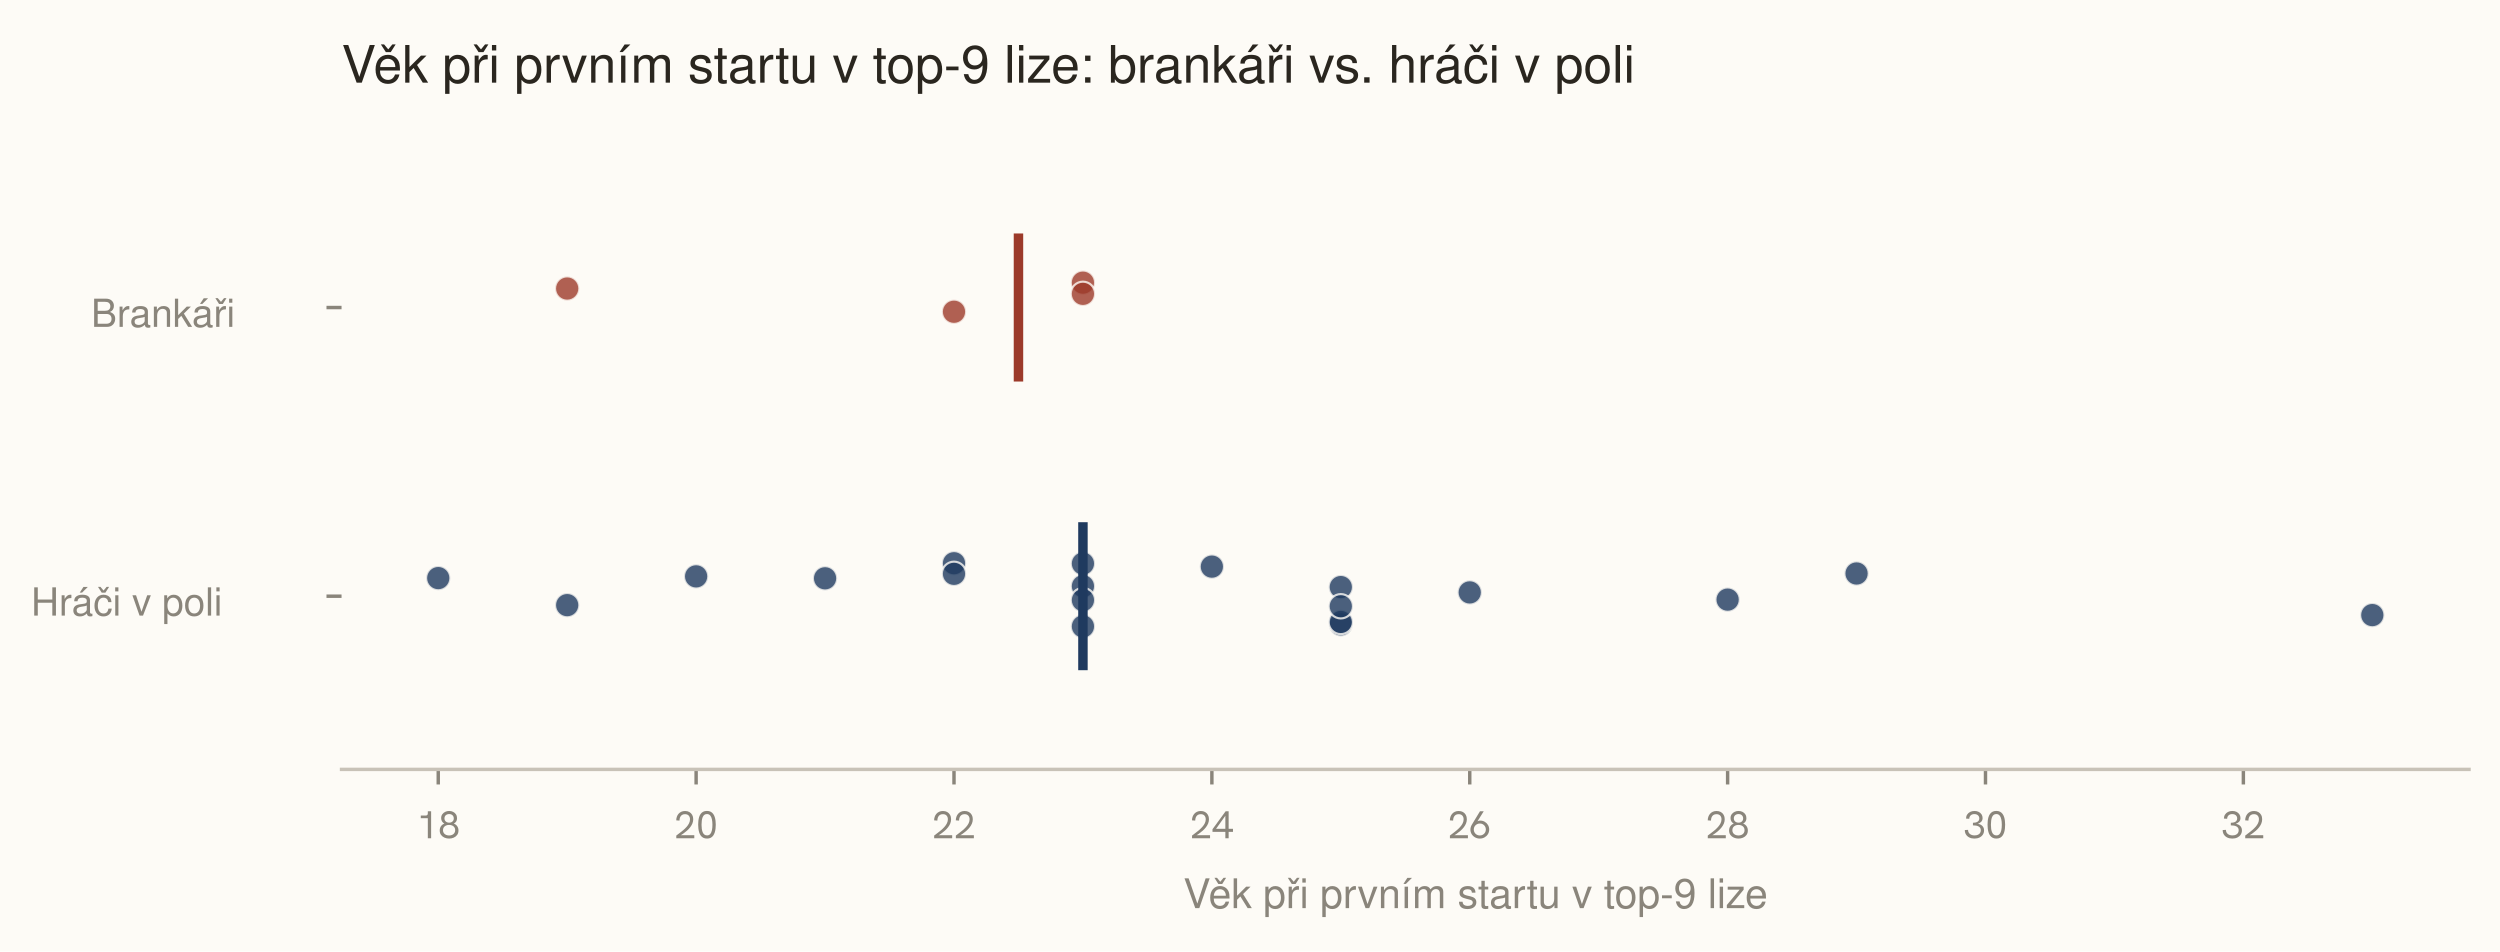
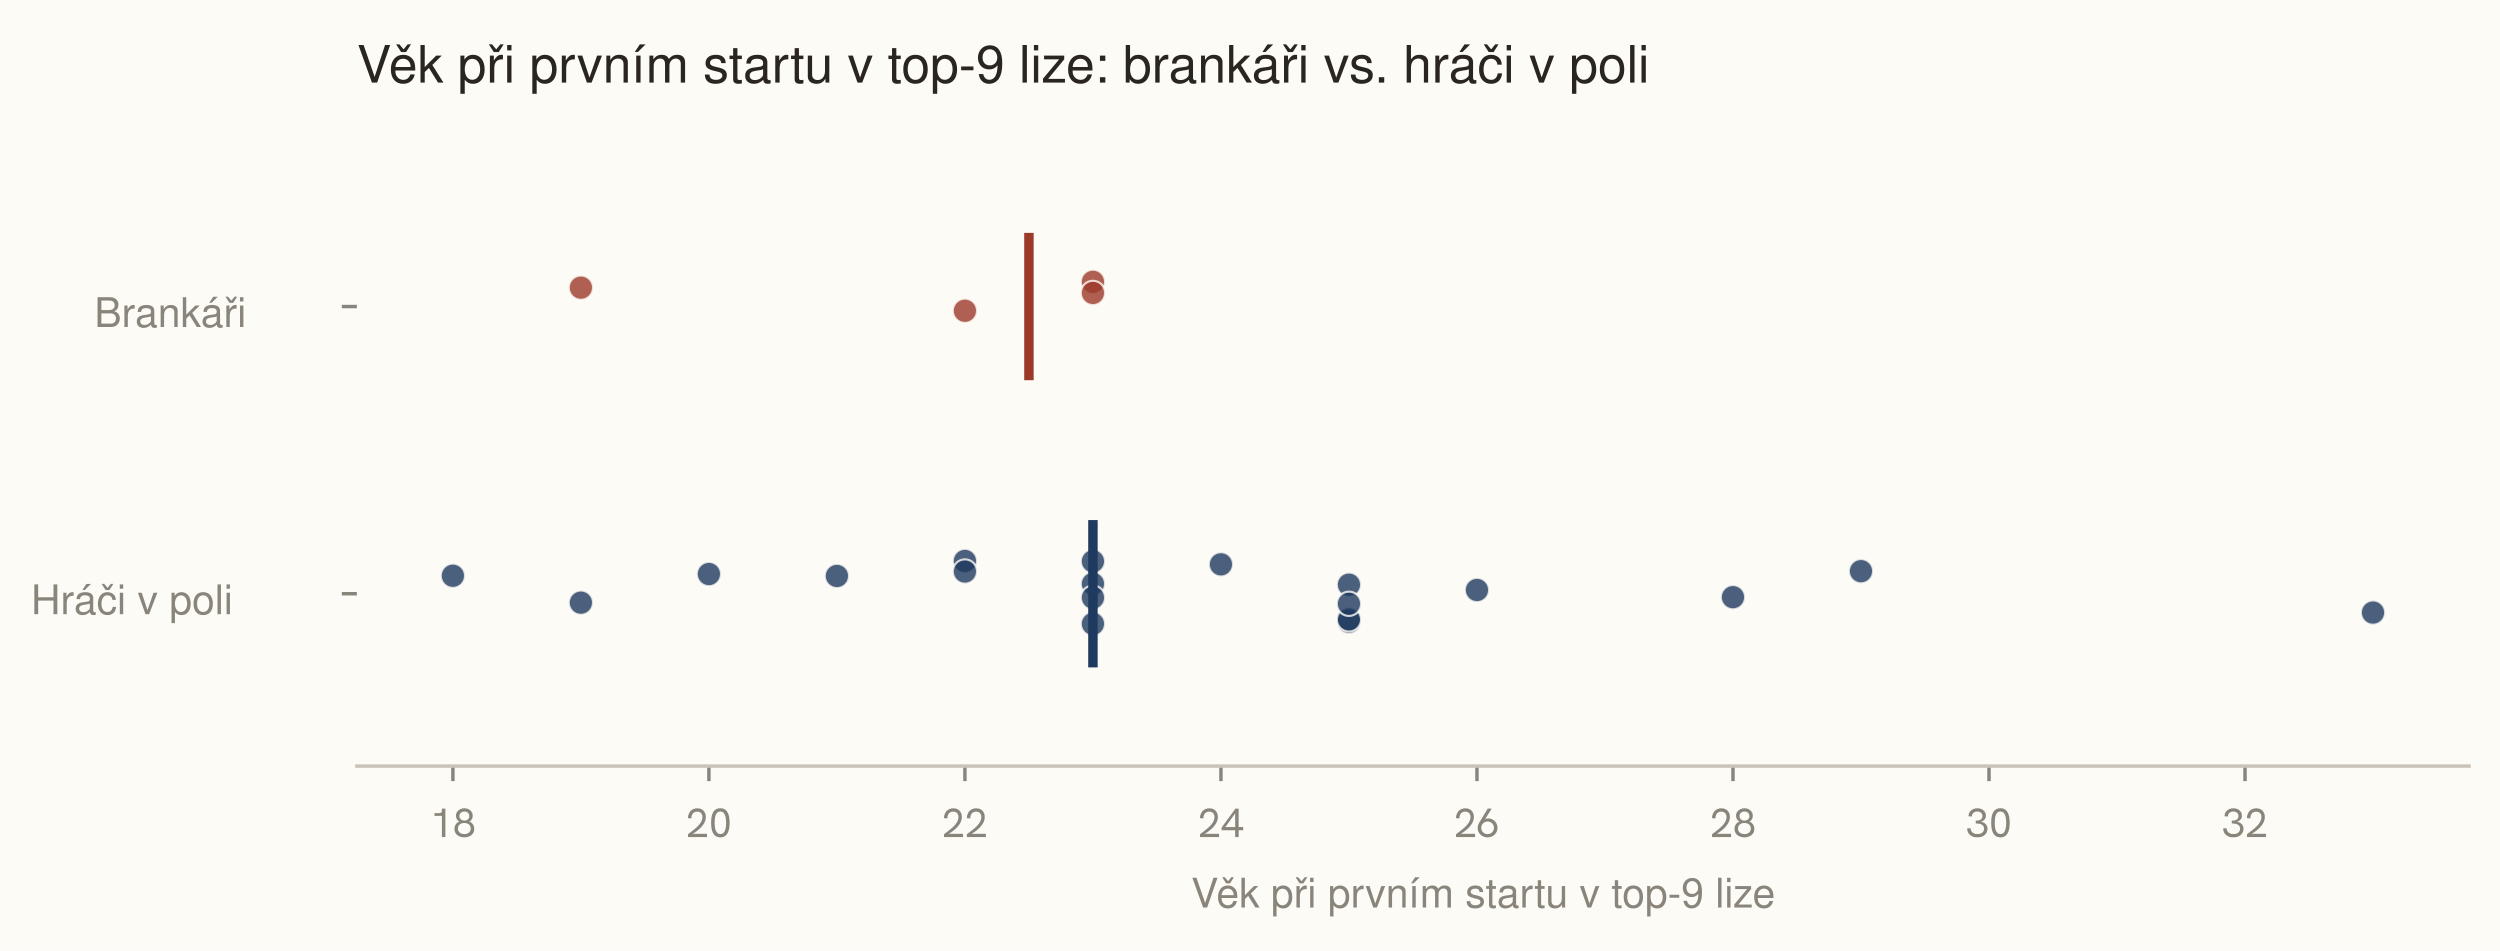
- <svg xmlns="http://www.w3.org/2000/svg" xmlns:xlink="http://www.w3.org/1999/xlink" width="580.764pt" height="221.04pt" viewBox="0 0 580.764 221.04" version="1.1">
+ <svg xmlns="http://www.w3.org/2000/svg" xmlns:xlink="http://www.w3.org/1999/xlink" width="581.149pt" height="221.04pt" viewBox="0 0 581.149 221.04" version="1.1">
  <defs>
    <style type="text/css">*{stroke-linejoin: round; stroke-linecap: butt}</style>
  </defs>
  <g id="figure_1">
    <g id="patch_1">
-       <path d="M 0 221.04  L 580.764 221.04  L 580.764 0  L 0 0  z " style="fill: #fdfbf6" />
+       <path d="M 0 221.04  L 581.149 221.04  L 581.149 0  L 0 0  z " style="fill: #fdfbf6" />
    </g>
    <g id="axes_1">
      <g id="patch_2">
-         <path d="M 79.343 178.734  L 573.564 178.734  L 573.564 31.2  L 79.343 31.2  z " style="fill: #fdfbf6" />
+         <path d="M 82.962 178.083  L 573.949 178.083  L 573.949 31.2  L 82.962 31.2  z " style="fill: #fdfbf6" />
      </g>
      <g id="matplotlib.axis_1">
        <g id="xtick_1">
          <g id="line2d_1">
            <defs>
-               <path id="m96c7333644" d="M 0 0  L 0 3.5  " style="stroke: #8a857b; stroke-width: 0.8" />
+               <path id="mf7edc4f862" d="M 0 0  L 0 3.5  " style="stroke: #8a857b; stroke-width: 0.8" />
            </defs>
            <g>
-               <use xlink:href="#m96c7333644" x="101.808" y="178.734" style="fill: #8a857b; stroke: #8a857b; stroke-width: 0.8" />
+               <use xlink:href="#mf7edc4f862" x="105.28" y="178.083" style="fill: #8a857b; stroke: #8a857b; stroke-width: 0.8" />
            </g>
          </g>
          <g id="text_1">
-             <g style="fill: #8a857b" transform="translate(96.76773 194.7345) scale(0.09 -0.09)">
+             <g style="fill: #8a857b" transform="translate(99.95977 194.583) scale(0.095 -0.095)">
              <defs>
                <path id="HankenGrotesk-Regular-1d0" d="M 1862 0  L 1862 3597  L 2029 3315  L 698 3315  L 698 3750  L 1472 3750  Q 1664 3750 1763 3833  Q 1862 3917 1862 4122  L 1862 4461  L 2406 4461  L 2406 0  L 1862 0  z " transform="scale(0.015625)" />
                <path id="HankenGrotesk-Regular-1d7" d="M 1792 -51  Q 1395 -51 1040 99  Q 685 250 464 547  Q 243 845 243 1286  Q 243 1683 444 1984  Q 646 2285 1018 2426  Q 774 2547 627 2780  Q 480 3014 480 3328  Q 480 3706 672 3968  Q 864 4230 1165 4371  Q 1466 4512 1798 4512  Q 2157 4512 2454 4365  Q 2752 4218 2928 3949  Q 3104 3680 3104 3309  Q 3104 2995 2960 2771  Q 2816 2547 2566 2426  Q 2938 2285 3139 1984  Q 3341 1683 3341 1286  Q 3341 845 3120 547  Q 2899 250 2547 99  Q 2195 -51 1792 -51  z M 1792 461  Q 2067 461 2294 560  Q 2522 659 2659 854  Q 2797 1050 2797 1338  Q 2797 1606 2669 1801  Q 2541 1997 2313 2102  Q 2086 2208 1792 2208  Q 1498 2208 1270 2102  Q 1043 1997 912 1801  Q 781 1606 781 1338  Q 781 1050 921 854  Q 1062 659 1292 560  Q 1523 461 1792 461  z M 1805 2579  Q 2138 2579 2352 2771  Q 2566 2963 2566 3270  Q 2566 3597 2358 3798  Q 2150 4000 1798 4000  Q 1587 4000 1411 3917  Q 1235 3834 1129 3677  Q 1024 3520 1024 3296  Q 1024 2970 1241 2774  Q 1459 2579 1805 2579  z " transform="scale(0.015625)" />
              </defs>
              <use xlink:href="#HankenGrotesk-Regular-1d0" />
              <use xlink:href="#HankenGrotesk-Regular-1d7" transform="translate(56 0)" />
            </g>
          </g>
        </g>
        <g id="xtick_2">
          <g id="line2d_2">
            <g>
-               <use xlink:href="#m96c7333644" x="161.713" y="178.734" style="fill: #8a857b; stroke: #8a857b; stroke-width: 0.8" />
+               <use xlink:href="#mf7edc4f862" x="164.793" y="178.083" style="fill: #8a857b; stroke: #8a857b; stroke-width: 0.8" />
            </g>
          </g>
          <g id="text_2">
-             <g style="fill: #8a857b" transform="translate(156.6733 194.7345) scale(0.09 -0.09)">
+             <g style="fill: #8a857b" transform="translate(159.4733 194.583) scale(0.095 -0.095)">
              <defs>
                <path id="HankenGrotesk-Regular-1d1" d="M 307 0  L 307 448  Q 531 627 828 844  Q 1126 1062 1430 1318  Q 1734 1574 1993 1862  Q 2253 2150 2413 2470  Q 2573 2790 2573 3130  Q 2573 3507 2361 3744  Q 2150 3981 1741 3981  Q 1440 3981 1238 3843  Q 1037 3706 937 3466  Q 838 3226 832 2918  L 301 2957  Q 301 3270 397 3548  Q 493 3827 678 4041  Q 864 4256 1136 4381  Q 1408 4506 1760 4506  Q 2163 4506 2464 4336  Q 2765 4166 2934 3862  Q 3104 3558 3104 3149  Q 3104 2790 2973 2457  Q 2842 2125 2608 1824  Q 2374 1523 2073 1254  Q 1773 986 1433 749  Q 1094 512 742 314  L 883 506  L 3283 506  L 3283 0  L 307 0  z " transform="scale(0.015625)" />
                <path id="HankenGrotesk-Regular-1cf" d="M 1805 -51  Q 1434 -51 1174 86  Q 915 224 748 461  Q 582 698 496 995  Q 410 1293 374 1616  Q 339 1939 339 2246  Q 339 2547 371 2867  Q 403 3187 489 3481  Q 576 3776 739 4009  Q 902 4243 1158 4380  Q 1414 4518 1786 4518  Q 2144 4518 2397 4387  Q 2650 4256 2816 4029  Q 2982 3802 3075 3510  Q 3168 3219 3206 2892  Q 3245 2566 3245 2240  Q 3245 1907 3206 1580  Q 3168 1254 3075 960  Q 2982 666 2819 438  Q 2656 211 2406 80  Q 2157 -51 1805 -51  z M 1805 474  Q 2138 474 2333 704  Q 2528 934 2611 1331  Q 2694 1728 2694 2221  Q 2694 2739 2608 3139  Q 2522 3539 2323 3769  Q 2125 4000 1786 4000  Q 1517 4000 1344 3859  Q 1171 3718 1075 3472  Q 979 3226 937 2906  Q 896 2586 896 2227  Q 896 1882 937 1565  Q 979 1248 1078 1005  Q 1178 762 1354 618  Q 1530 474 1805 474  z " transform="scale(0.015625)" />
              </defs>
              <use xlink:href="#HankenGrotesk-Regular-1d1" />
              <use xlink:href="#HankenGrotesk-Regular-1cf" transform="translate(56 0)" />
            </g>
          </g>
        </g>
        <g id="xtick_3">
          <g id="line2d_3">
            <g>
-               <use xlink:href="#m96c7333644" x="221.619" y="178.734" style="fill: #8a857b; stroke: #8a857b; stroke-width: 0.8" />
+               <use xlink:href="#mf7edc4f862" x="224.307" y="178.083" style="fill: #8a857b; stroke: #8a857b; stroke-width: 0.8" />
            </g>
          </g>
          <g id="text_3">
-             <g style="fill: #8a857b" transform="translate(216.5789 194.7345) scale(0.09 -0.09)">
+             <g style="fill: #8a857b" transform="translate(218.9869 194.583) scale(0.095 -0.095)">
              <use xlink:href="#HankenGrotesk-Regular-1d1" />
              <use xlink:href="#HankenGrotesk-Regular-1d1" transform="translate(56 0)" />
            </g>
          </g>
        </g>
        <g id="xtick_4">
          <g id="line2d_4">
            <g>
-               <use xlink:href="#m96c7333644" x="281.525" y="178.734" style="fill: #8a857b; stroke: #8a857b; stroke-width: 0.8" />
+               <use xlink:href="#mf7edc4f862" x="283.82" y="178.083" style="fill: #8a857b; stroke: #8a857b; stroke-width: 0.8" />
            </g>
          </g>
          <g id="text_4">
-             <g style="fill: #8a857b" transform="translate(276.4845 194.7345) scale(0.09 -0.09)">
+             <g style="fill: #8a857b" transform="translate(278.5005 194.583) scale(0.095 -0.095)">
              <defs>
                <path id="HankenGrotesk-Regular-1d3" d="M 2227 0  L 2227 1062  L 102 1062  L 102 1491  L 2272 4461  L 2771 4461  L 2771 1568  L 3488 1568  L 3488 1062  L 2771 1062  L 2771 0  L 2227 0  z M 557 1376  L 512 1568  L 2227 1568  L 2227 3853  L 2291 3808  L 557 1376  z " transform="scale(0.015625)" />
              </defs>
              <use xlink:href="#HankenGrotesk-Regular-1d1" />
              <use xlink:href="#HankenGrotesk-Regular-1d3" transform="translate(56 0)" />
            </g>
          </g>
        </g>
        <g id="xtick_5">
          <g id="line2d_5">
            <g>
-               <use xlink:href="#m96c7333644" x="341.43" y="178.734" style="fill: #8a857b; stroke: #8a857b; stroke-width: 0.8" />
+               <use xlink:href="#mf7edc4f862" x="343.334" y="178.083" style="fill: #8a857b; stroke: #8a857b; stroke-width: 0.8" />
            </g>
          </g>
          <g id="text_5">
-             <g style="fill: #8a857b" transform="translate(336.3902 194.7345) scale(0.09 -0.09)">
+             <g style="fill: #8a857b" transform="translate(338.014 194.583) scale(0.095 -0.095)">
              <defs>
                <path id="HankenGrotesk-Regular-1d5" d="M 2310 4461  L 1171 2637  L 1107 2720  Q 1254 2816 1414 2867  Q 1574 2918 1734 2918  Q 2150 2918 2486 2720  Q 2822 2522 3017 2189  Q 3213 1856 3213 1446  Q 3213 1018 3001 678  Q 2790 339 2441 144  Q 2093 -51 1664 -51  Q 1242 -51 886 144  Q 531 339 320 678  Q 109 1018 109 1440  Q 109 1658 176 1866  Q 243 2074 352 2253  L 1690 4461  L 2310 4461  z M 1664 2438  Q 1395 2438 1168 2310  Q 941 2182 803 1958  Q 666 1734 666 1446  Q 666 1165 800 941  Q 934 717 1161 589  Q 1389 461 1664 461  Q 1939 461 2166 589  Q 2394 717 2528 941  Q 2662 1165 2662 1453  Q 2662 1734 2528 1958  Q 2394 2182 2170 2310  Q 1946 2438 1664 2438  z " transform="scale(0.015625)" />
              </defs>
              <use xlink:href="#HankenGrotesk-Regular-1d1" />
              <use xlink:href="#HankenGrotesk-Regular-1d5" transform="translate(56 0)" />
            </g>
          </g>
        </g>
        <g id="xtick_6">
          <g id="line2d_6">
            <g>
-               <use xlink:href="#m96c7333644" x="401.336" y="178.734" style="fill: #8a857b; stroke: #8a857b; stroke-width: 0.8" />
+               <use xlink:href="#mf7edc4f862" x="402.848" y="178.083" style="fill: #8a857b; stroke: #8a857b; stroke-width: 0.8" />
            </g>
          </g>
          <g id="text_6">
-             <g style="fill: #8a857b" transform="translate(396.2958 194.7345) scale(0.09 -0.09)">
+             <g style="fill: #8a857b" transform="translate(397.5276 194.583) scale(0.095 -0.095)">
              <use xlink:href="#HankenGrotesk-Regular-1d1" />
              <use xlink:href="#HankenGrotesk-Regular-1d7" transform="translate(56 0)" />
            </g>
          </g>
        </g>
        <g id="xtick_7">
          <g id="line2d_7">
            <g>
-               <use xlink:href="#m96c7333644" x="461.241" y="178.734" style="fill: #8a857b; stroke: #8a857b; stroke-width: 0.8" />
+               <use xlink:href="#mf7edc4f862" x="462.361" y="178.083" style="fill: #8a857b; stroke: #8a857b; stroke-width: 0.8" />
            </g>
          </g>
          <g id="text_7">
-             <g style="fill: #8a857b" transform="translate(456.2014 194.7345) scale(0.09 -0.09)">
+             <g style="fill: #8a857b" transform="translate(457.0411 194.583) scale(0.095 -0.095)">
              <defs>
                <path id="HankenGrotesk-Regular-1d2" d="M 1760 -51  Q 1280 -51 921 125  Q 563 301 364 617  Q 166 934 166 1357  L 704 1389  Q 704 966 998 720  Q 1293 474 1779 474  Q 2099 474 2329 576  Q 2560 678 2685 870  Q 2810 1062 2810 1318  Q 2810 1555 2707 1712  Q 2605 1869 2429 1961  Q 2253 2054 2016 2092  Q 1779 2131 1510 2131  L 1510 2560  Q 1709 2560 1897 2595  Q 2086 2630 2236 2713  Q 2387 2797 2473 2937  Q 2560 3078 2560 3290  Q 2560 3501 2457 3661  Q 2355 3821 2176 3907  Q 1997 3994 1754 3994  Q 1357 3994 1133 3776  Q 909 3558 902 3219  L 371 3251  Q 371 3622 550 3907  Q 730 4192 1046 4352  Q 1363 4512 1773 4512  Q 2163 4512 2460 4361  Q 2758 4211 2931 3948  Q 3104 3686 3104 3341  Q 3104 3149 3046 2998  Q 2989 2848 2883 2733  Q 2778 2618 2640 2538  Q 2502 2458 2349 2406  Q 2541 2362 2720 2278  Q 2899 2195 3040 2060  Q 3181 1926 3264 1740  Q 3347 1555 3347 1312  Q 3347 909 3145 601  Q 2944 294 2589 121  Q 2234 -51 1760 -51  z " transform="scale(0.015625)" />
              </defs>
              <use xlink:href="#HankenGrotesk-Regular-1d2" />
              <use xlink:href="#HankenGrotesk-Regular-1cf" transform="translate(56 0)" />
            </g>
          </g>
        </g>
        <g id="xtick_8">
          <g id="line2d_8">
            <g>
-               <use xlink:href="#m96c7333644" x="521.147" y="178.734" style="fill: #8a857b; stroke: #8a857b; stroke-width: 0.8" />
+               <use xlink:href="#mf7edc4f862" x="521.875" y="178.083" style="fill: #8a857b; stroke: #8a857b; stroke-width: 0.8" />
            </g>
          </g>
          <g id="text_8">
-             <g style="fill: #8a857b" transform="translate(516.107 194.7345) scale(0.09 -0.09)">
+             <g style="fill: #8a857b" transform="translate(516.5547 194.583) scale(0.095 -0.095)">
              <use xlink:href="#HankenGrotesk-Regular-1d2" />
              <use xlink:href="#HankenGrotesk-Regular-1d1" transform="translate(56 0)" />
            </g>
          </g>
        </g>
        <g id="text_9">
-           <text x="274.887" y="210.962" font-family="'Helvetica Neue', Helvetica, Arial, sans-serif" font-size="9.50" fill="#8a857b" text-anchor="start">Věk při prvním startu v top-9 lize</text>
+           <text x="276.889" y="210.962" font-family="'Helvetica Neue', Helvetica, Arial, sans-serif" font-size="9.50" fill="#8a857b" text-anchor="start">Věk při prvním startu v top-9 lize</text>
        </g>
      </g>
      <g id="matplotlib.axis_2">
        <g id="ytick_1">
          <g id="line2d_9">
            <defs>
-               <path id="m8a3e95c1c7" d="M 0 0  L -3.5 0  " style="stroke: #8a857b; stroke-width: 0.8" />
+               <path id="m6351e93123" d="M 0 0  L -3.5 0  " style="stroke: #8a857b; stroke-width: 0.8" />
            </defs>
            <g>
-               <use xlink:href="#m8a3e95c1c7" x="79.343" y="138.498" style="fill: #8a857b; stroke: #8a857b; stroke-width: 0.8" />
+               <use xlink:href="#m6351e93123" x="82.962" y="138.024" style="fill: #8a857b; stroke: #8a857b; stroke-width: 0.8" />
            </g>
          </g>
          <g id="text_10">
-             <text x="7.2" y="142.998" font-family="'Helvetica Neue', Helvetica, Arial, sans-serif" font-size="9.00" fill="#8a857b" text-anchor="start">Hráči v poli</text>
+             <text x="7.2" y="142.774" font-family="'Helvetica Neue', Helvetica, Arial, sans-serif" font-size="9.50" fill="#8a857b" text-anchor="start">Hráči v poli</text>
          </g>
        </g>
        <g id="ytick_2">
          <g id="line2d_10">
            <g>
-               <use xlink:href="#m8a3e95c1c7" x="79.343" y="71.437" style="fill: #8a857b; stroke: #8a857b; stroke-width: 0.8" />
+               <use xlink:href="#m6351e93123" x="82.962" y="71.259" style="fill: #8a857b; stroke: #8a857b; stroke-width: 0.8" />
            </g>
          </g>
          <g id="text_11">
-             <text x="21.15" y="75.937" font-family="'Helvetica Neue', Helvetica, Arial, sans-serif" font-size="9.00" fill="#8a857b" text-anchor="start">Brankáři</text>
+             <text x="21.925" y="76.009" font-family="'Helvetica Neue', Helvetica, Arial, sans-serif" font-size="9.50" fill="#8a857b" text-anchor="start">Brankáři</text>
          </g>
        </g>
      </g>
      <g id="patch_3">
-         <path d="M 79.343 178.734  L 573.564 178.734  " style="fill: none; stroke: #c8c2b7; stroke-width: 0.8; stroke-linejoin: miter; stroke-linecap: square" />
+         <path d="M 82.962 178.083  L 573.949 178.083  " style="fill: none; stroke: #c8c2b7; stroke-width: 0.8; stroke-linejoin: miter; stroke-linecap: square" />
      </g>
      <g id="PathCollection_1">
        <defs>
-           <path id="m0cf76b5904" d="M 0 2.828  C 0.75 2.828 1.47 2.53 2 2  C 2.53 1.47 2.828 0.75 2.828 0  C 2.828 -0.75 2.53 -1.47 2 -2  C 1.47 -2.53 0.75 -2.828 0 -2.828  C -0.75 -2.828 -1.47 -2.53 -2 -2  C -2.53 -1.47 -2.828 -0.75 -2.828 0  C -2.828 0.75 -2.53 1.47 -2 2  C -1.47 2.53 -0.75 2.828 0 2.828  z " style="stroke: #fdfbf6; stroke-opacity: 0.8; stroke-width: 0.5" />
+           <path id="m8ecf042e62" d="M 0 2.828  C 0.75 2.828 1.47 2.53 2 2  C 2.53 1.47 2.828 0.75 2.828 0  C 2.828 -0.75 2.53 -1.47 2 -2  C 1.47 -2.53 0.75 -2.828 0 -2.828  C -0.75 -2.828 -1.47 -2.53 -2 -2  C -2.53 -1.47 -2.828 -0.75 -2.828 0  C -2.828 0.75 -2.53 1.47 -2 2  C -1.47 2.53 -0.75 2.828 0 2.828  z " style="stroke: #fdfbf6; stroke-opacity: 0.8; stroke-width: 0.5" />
        </defs>
-         <g clip-path="url(#paa48c12c2b)">
-           <use xlink:href="#m0cf76b5904" x="131.761" y="67.027" style="fill: #9c3a2a; fill-opacity: 0.8; stroke: #fdfbf6; stroke-opacity: 0.8; stroke-width: 0.5" />
-           <use xlink:href="#m0cf76b5904" x="221.619" y="72.42" style="fill: #9c3a2a; fill-opacity: 0.8; stroke: #fdfbf6; stroke-opacity: 0.8; stroke-width: 0.5" />
-           <use xlink:href="#m0cf76b5904" x="251.572" y="65.665" style="fill: #9c3a2a; fill-opacity: 0.8; stroke: #fdfbf6; stroke-opacity: 0.8; stroke-width: 0.5" />
-           <use xlink:href="#m0cf76b5904" x="251.572" y="68.26" style="fill: #9c3a2a; fill-opacity: 0.8; stroke: #fdfbf6; stroke-opacity: 0.8; stroke-width: 0.5" />
+         <g clip-path="url(#pd9c540e720)">
+           <use xlink:href="#m8ecf042e62" x="135.037" y="66.869" style="fill: #9c3a2a; fill-opacity: 0.8; stroke: #fdfbf6; stroke-opacity: 0.8; stroke-width: 0.5" />
+           <use xlink:href="#m8ecf042e62" x="224.307" y="72.238" style="fill: #9c3a2a; fill-opacity: 0.8; stroke: #fdfbf6; stroke-opacity: 0.8; stroke-width: 0.5" />
+           <use xlink:href="#m8ecf042e62" x="254.064" y="65.513" style="fill: #9c3a2a; fill-opacity: 0.8; stroke: #fdfbf6; stroke-opacity: 0.8; stroke-width: 0.5" />
+           <use xlink:href="#m8ecf042e62" x="254.064" y="68.096" style="fill: #9c3a2a; fill-opacity: 0.8; stroke: #fdfbf6; stroke-opacity: 0.8; stroke-width: 0.5" />
        </g>
      </g>
      <g id="PathCollection_2">
        <defs>
-           <path id="m5e00045ca2" d="M 0 2.828  C 0.75 2.828 1.47 2.53 2 2  C 2.53 1.47 2.828 0.75 2.828 0  C 2.828 -0.75 2.53 -1.47 2 -2  C 1.47 -2.53 0.75 -2.828 0 -2.828  C -0.75 -2.828 -1.47 -2.53 -2 -2  C -2.53 -1.47 -2.828 -0.75 -2.828 0  C -2.828 0.75 -2.53 1.47 -2 2  C -1.47 2.53 -0.75 2.828 0 2.828  z " style="stroke: #fdfbf6; stroke-opacity: 0.8; stroke-width: 0.5" />
+           <path id="mcb4105fbb1" d="M 0 2.828  C 0.75 2.828 1.47 2.53 2 2  C 2.53 1.47 2.828 0.75 2.828 0  C 2.828 -0.75 2.53 -1.47 2 -2  C 1.47 -2.53 0.75 -2.828 0 -2.828  C -0.75 -2.828 -1.47 -2.53 -2 -2  C -2.53 -1.47 -2.828 -0.75 -2.828 0  C -2.828 0.75 -2.53 1.47 -2 2  C -1.47 2.53 -0.75 2.828 0 2.828  z " style="stroke: #fdfbf6; stroke-opacity: 0.8; stroke-width: 0.5" />
        </defs>
-         <g clip-path="url(#paa48c12c2b)">
-           <use xlink:href="#m5e00045ca2" x="311.477" y="145.029" style="fill: #1f3a5f; fill-opacity: 0.8; stroke: #fdfbf6; stroke-opacity: 0.8; stroke-width: 0.5" />
-           <use xlink:href="#m5e00045ca2" x="221.619" y="130.843" style="fill: #1f3a5f; fill-opacity: 0.8; stroke: #fdfbf6; stroke-opacity: 0.8; stroke-width: 0.5" />
-           <use xlink:href="#m5e00045ca2" x="101.808" y="134.295" style="fill: #1f3a5f; fill-opacity: 0.8; stroke: #fdfbf6; stroke-opacity: 0.8; stroke-width: 0.5" />
-           <use xlink:href="#m5e00045ca2" x="161.713" y="133.894" style="fill: #1f3a5f; fill-opacity: 0.8; stroke: #fdfbf6; stroke-opacity: 0.8; stroke-width: 0.5" />
-           <use xlink:href="#m5e00045ca2" x="311.477" y="144.483" style="fill: #1f3a5f; fill-opacity: 0.8; stroke: #fdfbf6; stroke-opacity: 0.8; stroke-width: 0.5" />
-           <use xlink:href="#m5e00045ca2" x="401.336" y="139.296" style="fill: #1f3a5f; fill-opacity: 0.8; stroke: #fdfbf6; stroke-opacity: 0.8; stroke-width: 0.5" />
-           <use xlink:href="#m5e00045ca2" x="131.761" y="140.577" style="fill: #1f3a5f; fill-opacity: 0.8; stroke: #fdfbf6; stroke-opacity: 0.8; stroke-width: 0.5" />
-           <use xlink:href="#m5e00045ca2" x="281.525" y="131.629" style="fill: #1f3a5f; fill-opacity: 0.8; stroke: #fdfbf6; stroke-opacity: 0.8; stroke-width: 0.5" />
-           <use xlink:href="#m5e00045ca2" x="251.572" y="136.182" style="fill: #1f3a5f; fill-opacity: 0.8; stroke: #fdfbf6; stroke-opacity: 0.8; stroke-width: 0.5" />
-           <use xlink:href="#m5e00045ca2" x="221.619" y="133.303" style="fill: #1f3a5f; fill-opacity: 0.8; stroke: #fdfbf6; stroke-opacity: 0.8; stroke-width: 0.5" />
-           <use xlink:href="#m5e00045ca2" x="251.572" y="139.409" style="fill: #1f3a5f; fill-opacity: 0.8; stroke: #fdfbf6; stroke-opacity: 0.8; stroke-width: 0.5" />
-           <use xlink:href="#m5e00045ca2" x="551.1" y="142.888" style="fill: #1f3a5f; fill-opacity: 0.8; stroke: #fdfbf6; stroke-opacity: 0.8; stroke-width: 0.5" />
-           <use xlink:href="#m5e00045ca2" x="341.43" y="137.619" style="fill: #1f3a5f; fill-opacity: 0.8; stroke: #fdfbf6; stroke-opacity: 0.8; stroke-width: 0.5" />
-           <use xlink:href="#m5e00045ca2" x="251.572" y="145.518" style="fill: #1f3a5f; fill-opacity: 0.8; stroke: #fdfbf6; stroke-opacity: 0.8; stroke-width: 0.5" />
-           <use xlink:href="#m5e00045ca2" x="431.289" y="133.225" style="fill: #1f3a5f; fill-opacity: 0.8; stroke: #fdfbf6; stroke-opacity: 0.8; stroke-width: 0.5" />
-           <use xlink:href="#m5e00045ca2" x="311.477" y="136.379" style="fill: #1f3a5f; fill-opacity: 0.8; stroke: #fdfbf6; stroke-opacity: 0.8; stroke-width: 0.5" />
-           <use xlink:href="#m5e00045ca2" x="191.666" y="134.344" style="fill: #1f3a5f; fill-opacity: 0.8; stroke: #fdfbf6; stroke-opacity: 0.8; stroke-width: 0.5" />
-           <use xlink:href="#m5e00045ca2" x="311.477" y="140.839" style="fill: #1f3a5f; fill-opacity: 0.8; stroke: #fdfbf6; stroke-opacity: 0.8; stroke-width: 0.5" />
-           <use xlink:href="#m5e00045ca2" x="251.572" y="130.922" style="fill: #1f3a5f; fill-opacity: 0.8; stroke: #fdfbf6; stroke-opacity: 0.8; stroke-width: 0.5" />
+         <g clip-path="url(#pd9c540e720)">
+           <use xlink:href="#mcb4105fbb1" x="313.577" y="144.527" style="fill: #1f3a5f; fill-opacity: 0.8; stroke: #fdfbf6; stroke-opacity: 0.8; stroke-width: 0.5" />
+           <use xlink:href="#mcb4105fbb1" x="224.307" y="130.403" style="fill: #1f3a5f; fill-opacity: 0.8; stroke: #fdfbf6; stroke-opacity: 0.8; stroke-width: 0.5" />
+           <use xlink:href="#mcb4105fbb1" x="105.28" y="133.84" style="fill: #1f3a5f; fill-opacity: 0.8; stroke: #fdfbf6; stroke-opacity: 0.8; stroke-width: 0.5" />
+           <use xlink:href="#mcb4105fbb1" x="164.793" y="133.44" style="fill: #1f3a5f; fill-opacity: 0.8; stroke: #fdfbf6; stroke-opacity: 0.8; stroke-width: 0.5" />
+           <use xlink:href="#mcb4105fbb1" x="313.577" y="143.983" style="fill: #1f3a5f; fill-opacity: 0.8; stroke: #fdfbf6; stroke-opacity: 0.8; stroke-width: 0.5" />
+           <use xlink:href="#mcb4105fbb1" x="402.848" y="138.819" style="fill: #1f3a5f; fill-opacity: 0.8; stroke: #fdfbf6; stroke-opacity: 0.8; stroke-width: 0.5" />
+           <use xlink:href="#mcb4105fbb1" x="135.037" y="140.094" style="fill: #1f3a5f; fill-opacity: 0.8; stroke: #fdfbf6; stroke-opacity: 0.8; stroke-width: 0.5" />
+           <use xlink:href="#mcb4105fbb1" x="283.82" y="131.186" style="fill: #1f3a5f; fill-opacity: 0.8; stroke: #fdfbf6; stroke-opacity: 0.8; stroke-width: 0.5" />
+           <use xlink:href="#mcb4105fbb1" x="254.064" y="135.719" style="fill: #1f3a5f; fill-opacity: 0.8; stroke: #fdfbf6; stroke-opacity: 0.8; stroke-width: 0.5" />
+           <use xlink:href="#mcb4105fbb1" x="224.307" y="132.852" style="fill: #1f3a5f; fill-opacity: 0.8; stroke: #fdfbf6; stroke-opacity: 0.8; stroke-width: 0.5" />
+           <use xlink:href="#mcb4105fbb1" x="254.064" y="138.931" style="fill: #1f3a5f; fill-opacity: 0.8; stroke: #fdfbf6; stroke-opacity: 0.8; stroke-width: 0.5" />
+           <use xlink:href="#mcb4105fbb1" x="551.631" y="142.395" style="fill: #1f3a5f; fill-opacity: 0.8; stroke: #fdfbf6; stroke-opacity: 0.8; stroke-width: 0.5" />
+           <use xlink:href="#mcb4105fbb1" x="343.334" y="137.149" style="fill: #1f3a5f; fill-opacity: 0.8; stroke: #fdfbf6; stroke-opacity: 0.8; stroke-width: 0.5" />
+           <use xlink:href="#mcb4105fbb1" x="254.064" y="145.013" style="fill: #1f3a5f; fill-opacity: 0.8; stroke: #fdfbf6; stroke-opacity: 0.8; stroke-width: 0.5" />
+           <use xlink:href="#mcb4105fbb1" x="432.604" y="132.774" style="fill: #1f3a5f; fill-opacity: 0.8; stroke: #fdfbf6; stroke-opacity: 0.8; stroke-width: 0.5" />
+           <use xlink:href="#mcb4105fbb1" x="313.577" y="135.914" style="fill: #1f3a5f; fill-opacity: 0.8; stroke: #fdfbf6; stroke-opacity: 0.8; stroke-width: 0.5" />
+           <use xlink:href="#mcb4105fbb1" x="194.55" y="133.889" style="fill: #1f3a5f; fill-opacity: 0.8; stroke: #fdfbf6; stroke-opacity: 0.8; stroke-width: 0.5" />
+           <use xlink:href="#mcb4105fbb1" x="313.577" y="140.355" style="fill: #1f3a5f; fill-opacity: 0.8; stroke: #fdfbf6; stroke-opacity: 0.8; stroke-width: 0.5" />
+           <use xlink:href="#mcb4105fbb1" x="254.064" y="130.482" style="fill: #1f3a5f; fill-opacity: 0.8; stroke: #fdfbf6; stroke-opacity: 0.8; stroke-width: 0.5" />
        </g>
      </g>
      <g id="text_12">
-         <text x="79.343" y="19.2" font-family="'Helvetica Neue', Helvetica, Arial, sans-serif" font-size="12.00" fill="#2a261f" text-anchor="start">Věk při prvním startu v top-9 lize: brankáři vs. hráči v poli</text>
+         <text x="82.962" y="19.2" font-family="'Helvetica Neue', Helvetica, Arial, sans-serif" font-size="12.00" fill="#2a261f" text-anchor="start">Věk při prvním startu v top-9 lize: brankáři vs. hráči v poli</text>
      </g>
      <g id="line2d_11">
-         <path d="M 236.595 87.531  L 236.595 55.342  " clip-path="url(#paa48c12c2b)" style="fill: none; stroke: #9c3a2a; stroke-width: 2.2; stroke-linecap: square" />
+         <path d="M 239.185 87.283  L 239.185 55.235  " clip-path="url(#pd9c540e720)" style="fill: none; stroke: #9c3a2a; stroke-width: 2.2; stroke-linecap: square" />
      </g>
      <g id="line2d_12">
-         <path d="M 251.572 154.592  L 251.572 122.403  " clip-path="url(#paa48c12c2b)" style="fill: none; stroke: #1f3a5f; stroke-width: 2.2; stroke-linecap: square" />
+         <path d="M 254.064 154.048  L 254.064 122  " clip-path="url(#pd9c540e720)" style="fill: none; stroke: #1f3a5f; stroke-width: 2.2; stroke-linecap: square" />
      </g>
    </g>
  </g>
  <defs>
-     <clipPath id="paa48c12c2b">
-       <rect x="79.343" y="31.2" width="494.221" height="147.535" />
+     <clipPath id="pd9c540e720">
+       <rect x="82.962" y="31.2" width="490.987" height="146.883" />
    </clipPath>
  </defs>
</svg>
